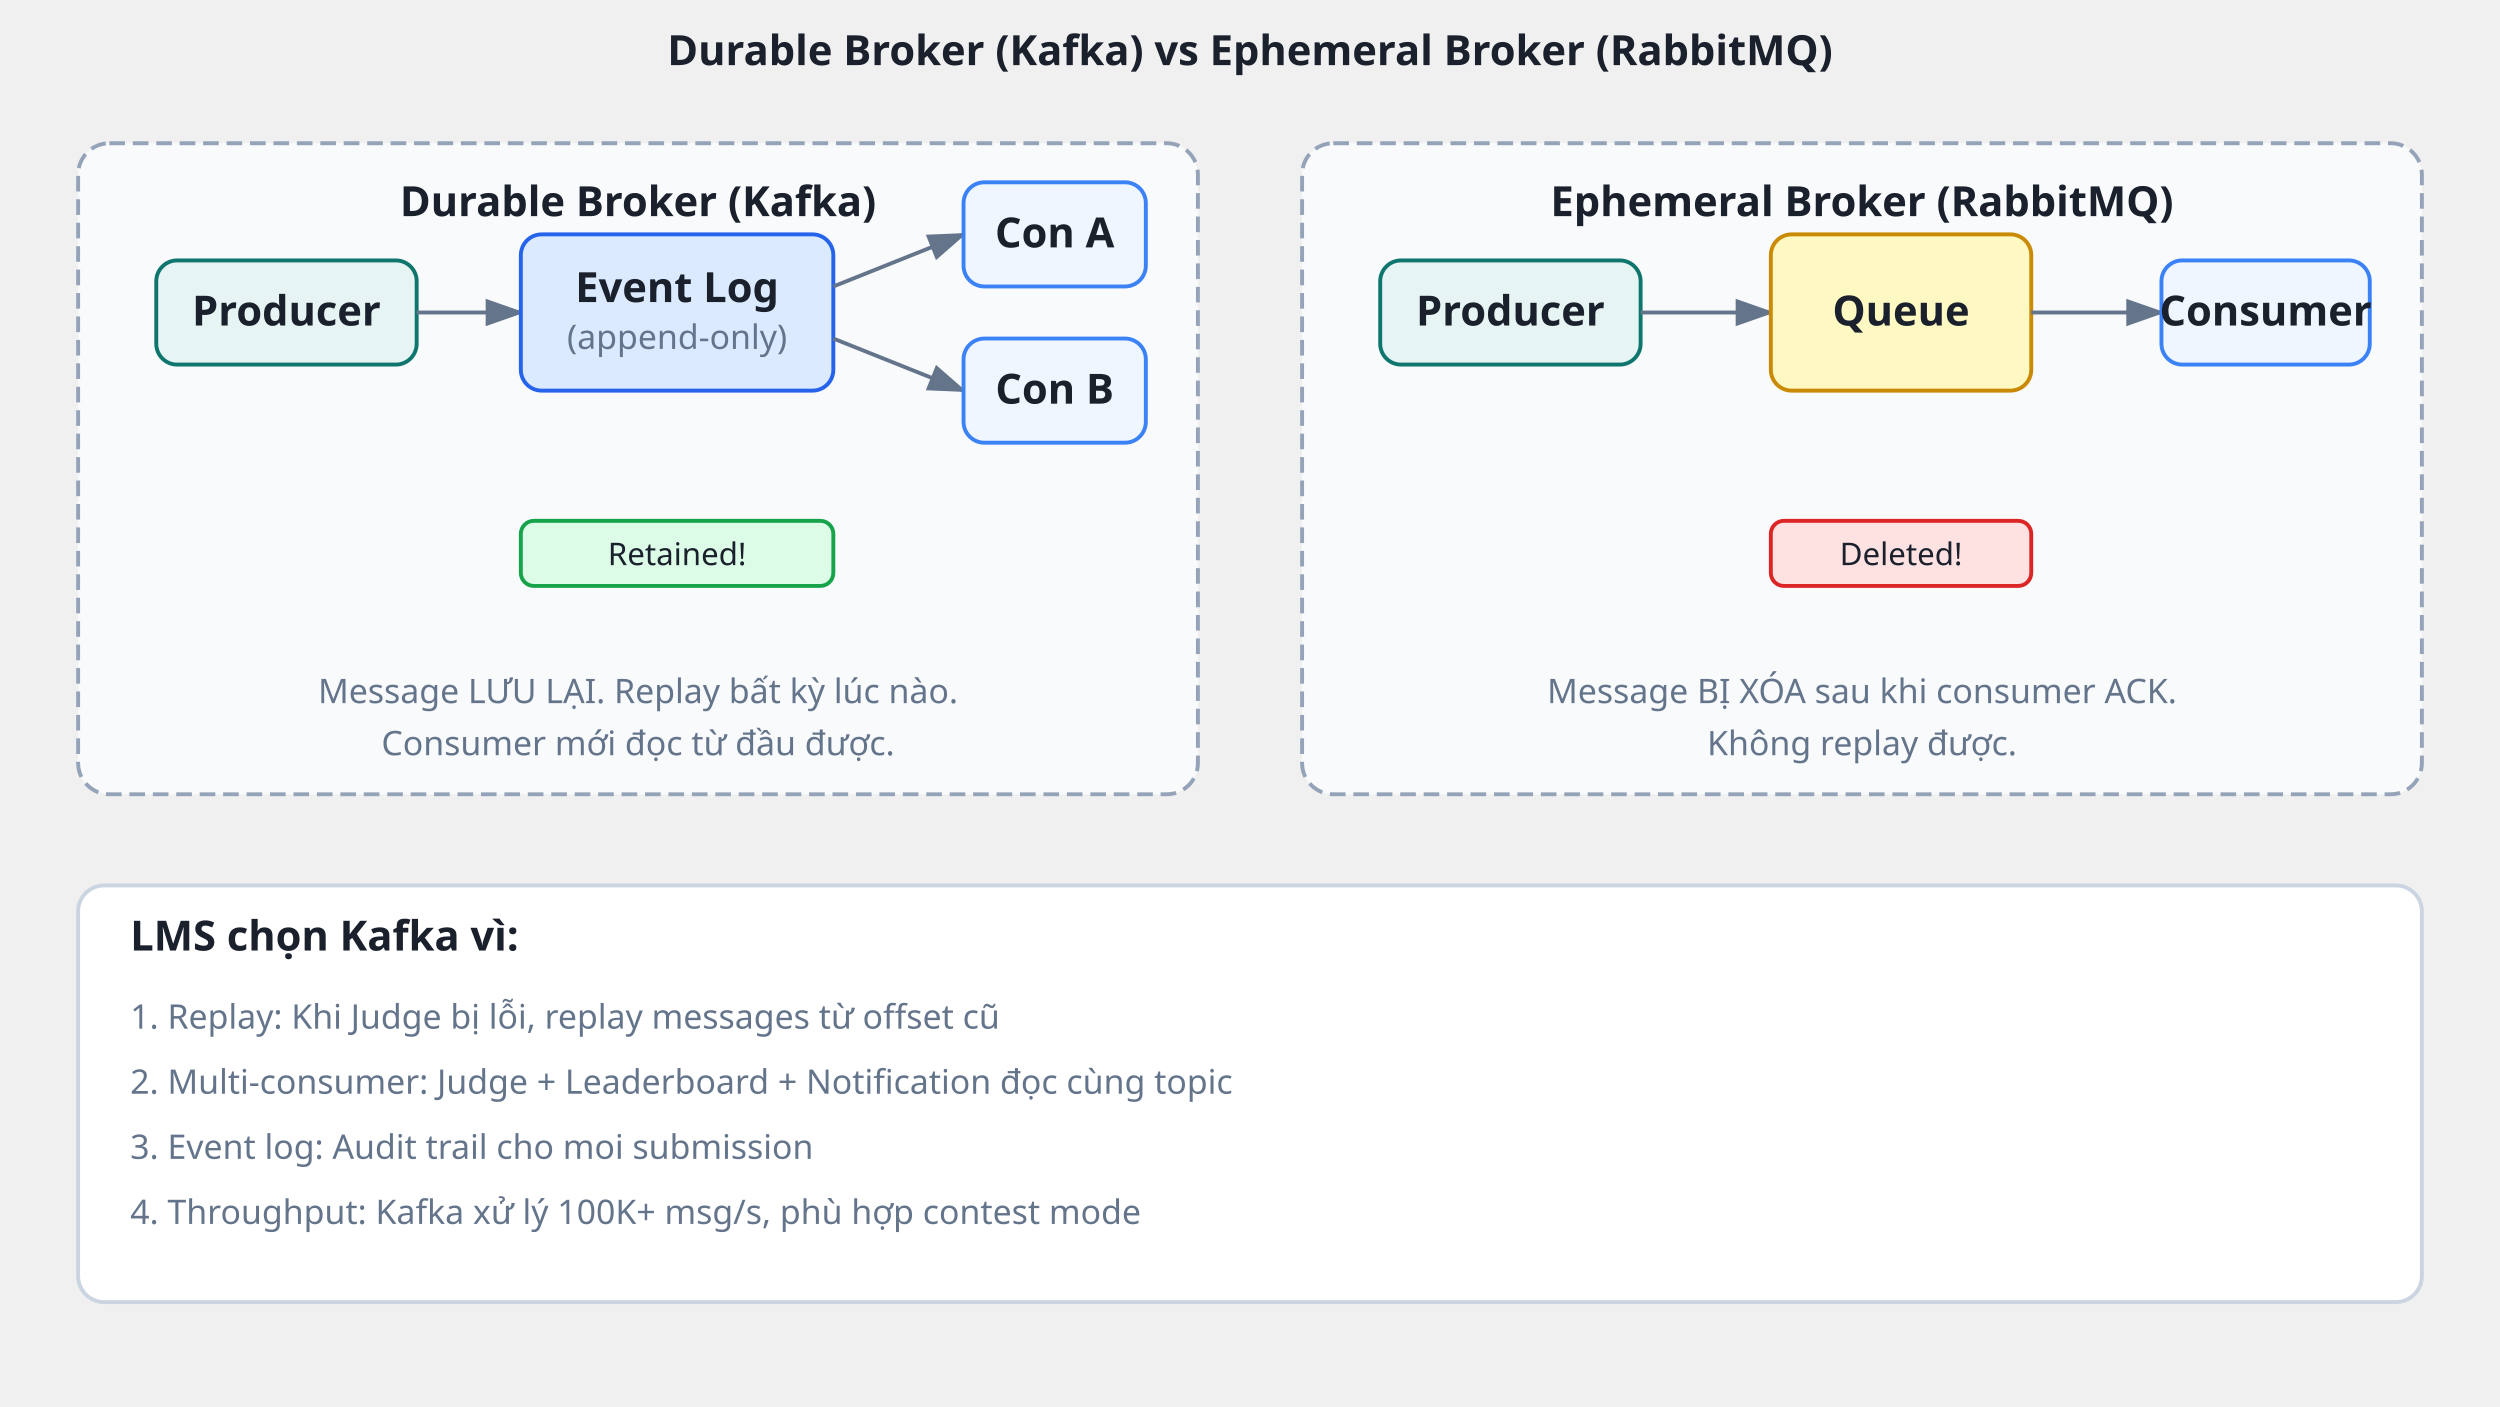
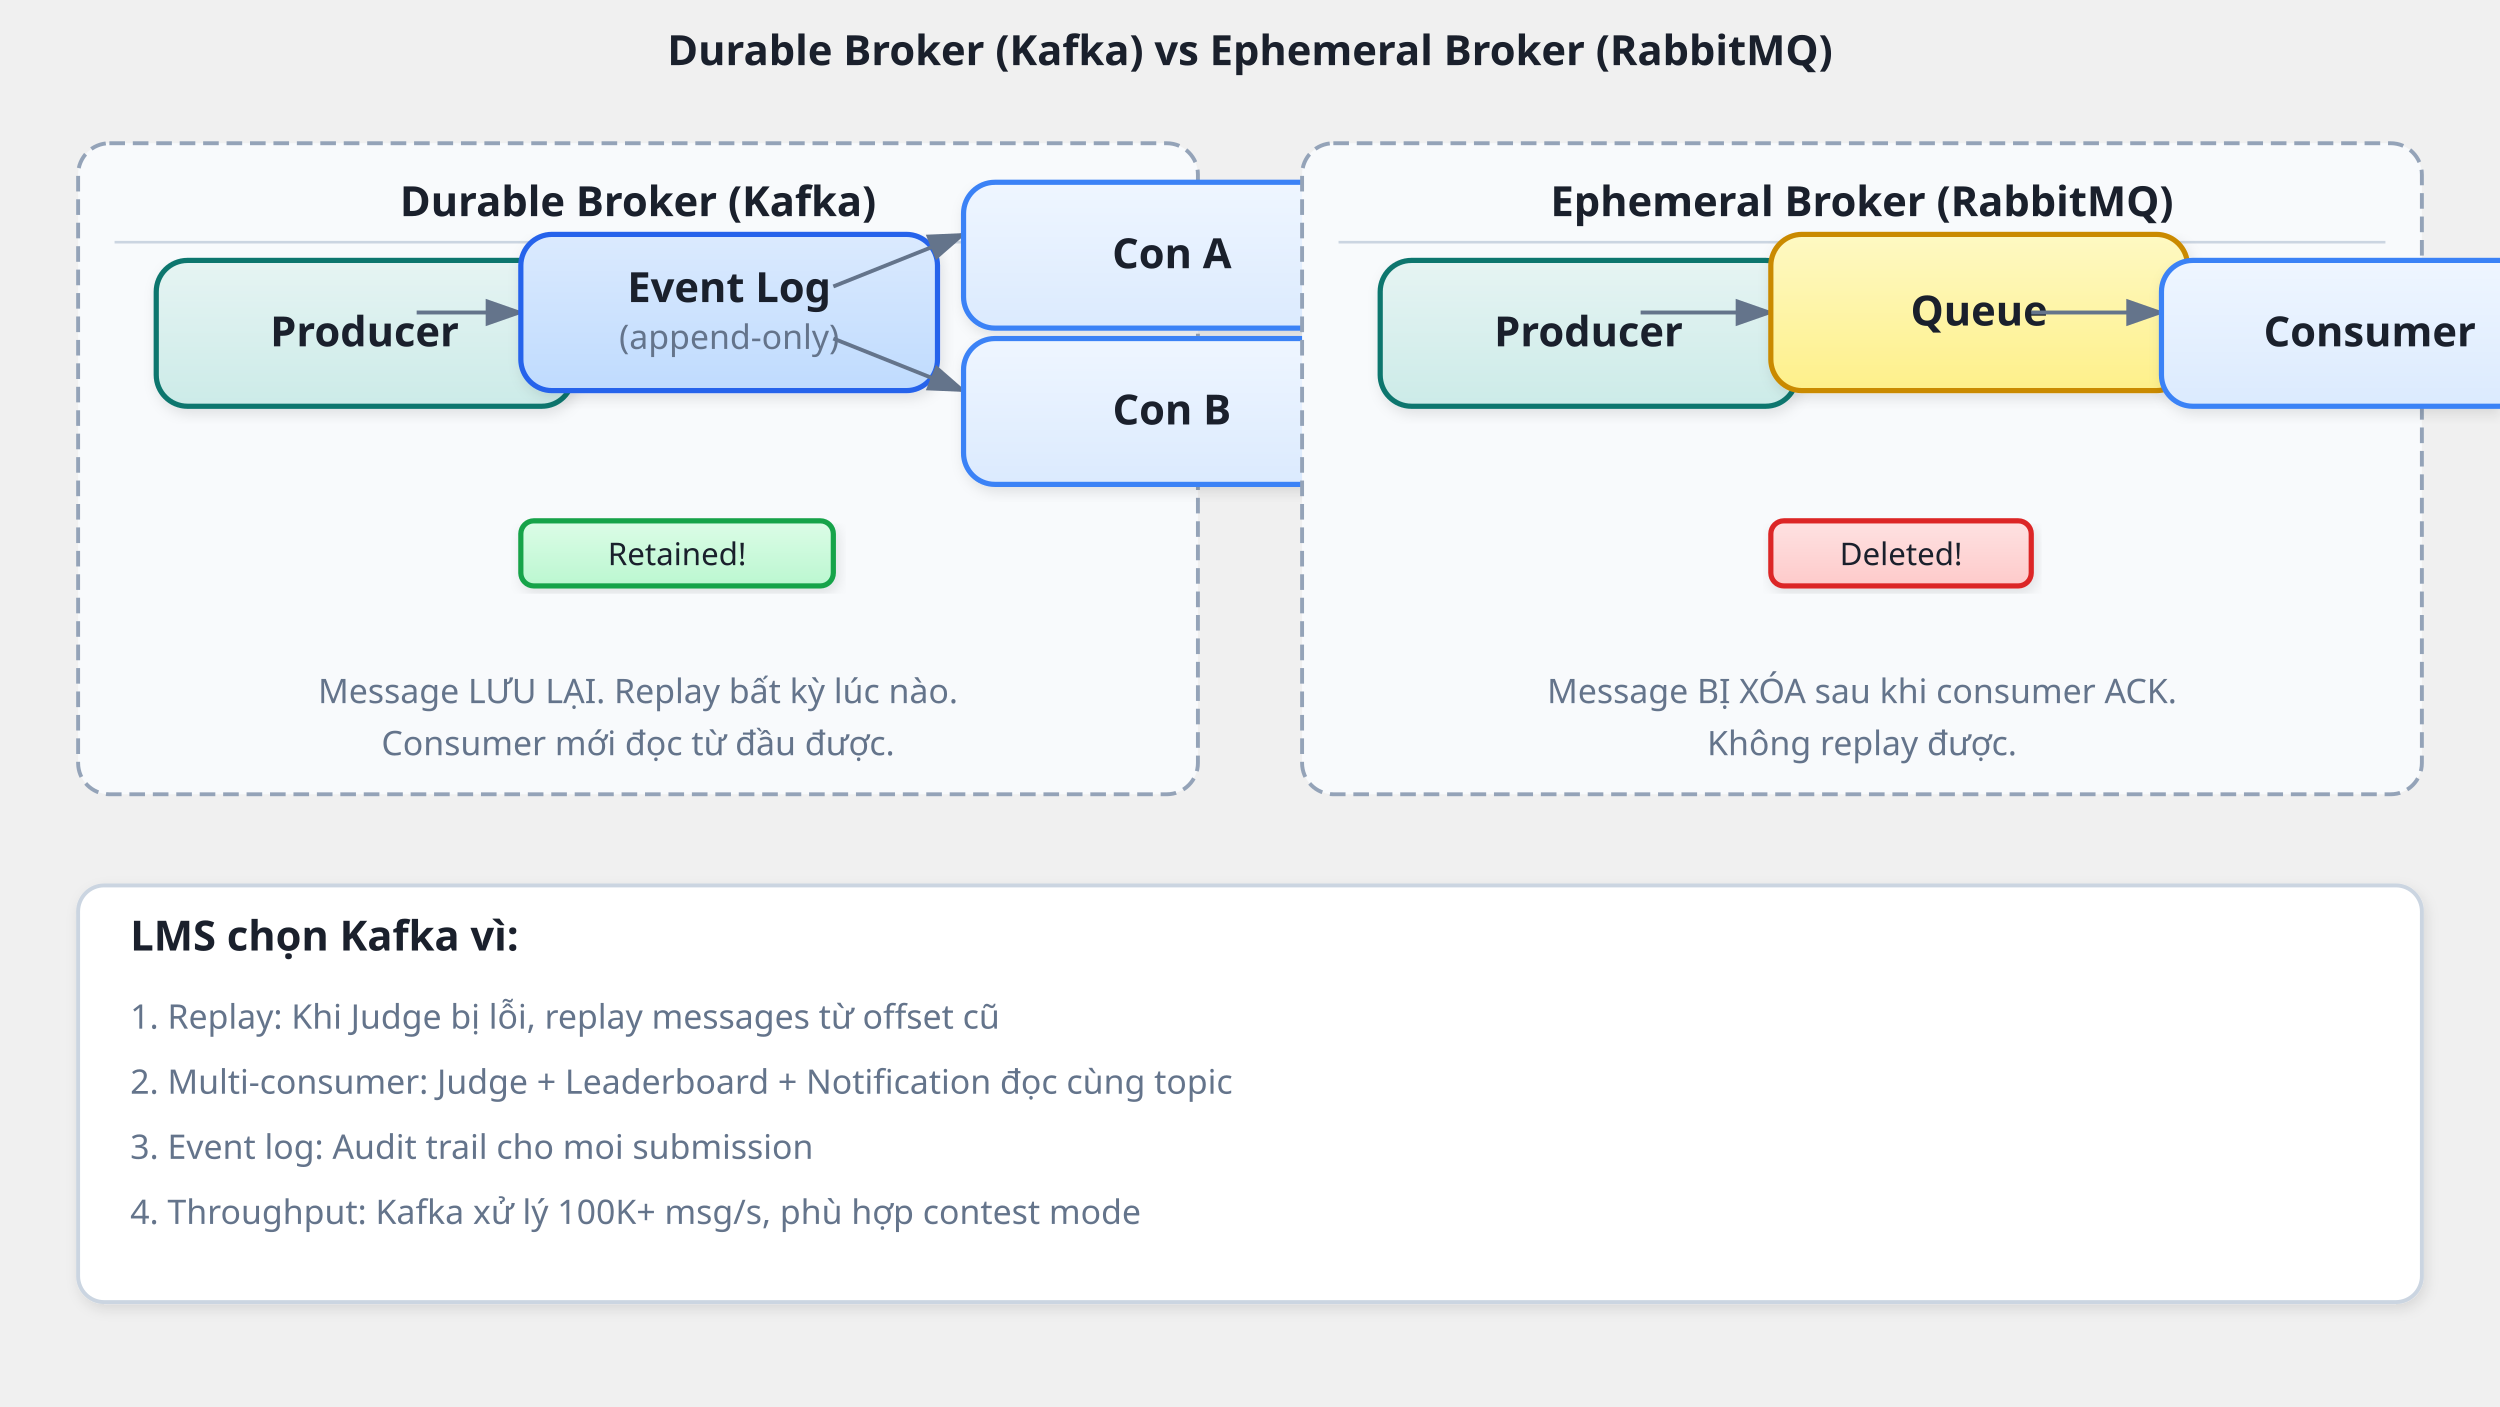
<svg xmlns="http://www.w3.org/2000/svg" viewBox="0 0 960 540" width="100%" height="100%">
  <defs>
    <marker id="arrowhead" markerWidth="10" markerHeight="7" refX="9" refY="3.5" orient="auto">
      <polygon points="0 0, 10 3.5, 0 7" fill="#64748b" />
    </marker>
    <marker id="arrowhead-danger" markerWidth="10" markerHeight="7" refX="9" refY="3.5" orient="auto">
      <polygon points="0 0, 10 3.5, 0 7" fill="#dc2626" />
    </marker>
+     <filter id="shadow" x="-4%" y="-4%" width="108%" height="116%">
+       <feDropShadow dx="1" dy="2" stdDeviation="2.5" flood-color="#0000001a" />
+     </filter>
+     <linearGradient id="grad-service" x1="0" y1="0" x2="0" y2="1">
+       <stop offset="0%" stop-color="#e6f4f3" />
+       <stop offset="100%" stop-color="#ccebe8" />
+     </linearGradient>
+     <linearGradient id="grad-storage" x1="0" y1="0" x2="0" y2="1">
+       <stop offset="0%" stop-color="#dbeafe" />
+       <stop offset="100%" stop-color="#bfdbfe" />
+     </linearGradient>
+     <linearGradient id="grad-event" x1="0" y1="0" x2="0" y2="1">
+       <stop offset="0%" stop-color="#fef9c3" />
+       <stop offset="100%" stop-color="#fef08a" />
+     </linearGradient>
+     <linearGradient id="grad-success" x1="0" y1="0" x2="0" y2="1">
+       <stop offset="0%" stop-color="#dcfce7" />
+       <stop offset="100%" stop-color="#bbf7d0" />
+     </linearGradient>
+     <linearGradient id="grad-danger" x1="0" y1="0" x2="0" y2="1">
+       <stop offset="0%" stop-color="#fee2e2" />
+       <stop offset="100%" stop-color="#fecaca" />
+     </linearGradient>
+     <linearGradient id="grad-warning" x1="0" y1="0" x2="0" y2="1">
+       <stop offset="0%" stop-color="#fff7ed" />
+       <stop offset="100%" stop-color="#ffedd5" />
+     </linearGradient>
+     <linearGradient id="grad-info" x1="0" y1="0" x2="0" y2="1">
+       <stop offset="0%" stop-color="#eff6ff" />
+       <stop offset="100%" stop-color="#dbeafe" />
+     </linearGradient>
+     <linearGradient id="grad-highlight" x1="0" y1="0" x2="0" y2="1">
+       <stop offset="0%" stop-color="#f5f3ff" />
+       <stop offset="100%" stop-color="#ede9fe" />
+     </linearGradient>
+     <linearGradient id="grad-legacy" x1="0" y1="0" x2="0" y2="1">
+       <stop offset="0%" stop-color="#f3f4f6" />
+       <stop offset="100%" stop-color="#e5e7eb" />
+     </linearGradient>
  </defs>
  <style>
    text {
      font-family: 'Segoe UI', system-ui, -apple-system, sans-serif;
      font-size: 14px;
      fill: #1a202c;
    }
-     .title { font-weight: bold; font-size: 16px; }
+     .title { font-weight: 600; font-size: 16px; }
    .small { font-size: 12px; }
    .subtitle { font-size: 13px; fill: #64748b; }
    .mono { font-family: 'Consolas', 'DejaVu Sans Mono', monospace; font-size: 12px; }

    .cluster { fill: #f8fafc; stroke: #94a3b8; stroke-width: 1.5; stroke-dasharray: 6 3; }
-     .service { fill: #e6f4f3; stroke: #0f766e; stroke-width: 1.5; }
-     .storage { fill: #dbeafe; stroke: #2563eb; stroke-width: 1.5; }
-     .event   { fill: #fef9c3;   stroke: #ca8a04;   stroke-width: 1.5; }
-     .success { fill: #dcfce7; stroke: #16a34a; stroke-width: 1.5; }
-     .danger  { fill: #fee2e2;  stroke: #dc2626;  stroke-width: 1.5; }
-     .warning { fill: #fff7ed; stroke: #ea580c; stroke-width: 1.5; }
-     .info    { fill: #eff6ff;    stroke: #3b82f6;    stroke-width: 1.5; }
-     .highlight { fill: #f5f3ff; stroke: #7c3aed; stroke-width: 1.5; }
-     .legacy  { fill: #f3f4f6;  stroke: #9ca3af;  stroke-width: 1.5; }
-     .note    { fill: #ffffff;     stroke: #cbd5e1;   stroke-width: 1.5; }
-     .step    { fill: #ffffff;     stroke: #94a3b8;         stroke-width: 1.5; }
+     .service { fill: url(#grad-service); stroke: #0f766e; stroke-width: 2.0; filter: url(#shadow); }
+     .storage { fill: url(#grad-storage); stroke: #2563eb; stroke-width: 2.0; filter: url(#shadow); }
+     .event   { fill: url(#grad-event);   stroke: #ca8a04;   stroke-width: 2.0; filter: url(#shadow); }
+     .success { fill: url(#grad-success); stroke: #16a34a; stroke-width: 2.0; filter: url(#shadow); }
+     .danger  { fill: url(#grad-danger);  stroke: #dc2626;  stroke-width: 2.0; filter: url(#shadow); }
+     .warning { fill: url(#grad-warning); stroke: #ea580c; stroke-width: 2.0; filter: url(#shadow); }
+     .info    { fill: url(#grad-info);    stroke: #3b82f6;    stroke-width: 2.0; filter: url(#shadow); }
+     .highlight { fill: url(#grad-highlight); stroke: #7c3aed; stroke-width: 2.0; filter: url(#shadow); }
+     .legacy  { fill: url(#grad-legacy);  stroke: #9ca3af;  stroke-width: 1.5; filter: url(#shadow); }
+     .note    { fill: #ffffff;    stroke: #cbd5e1;   stroke-width: 1.5; filter: url(#shadow); }
+     .step    { fill: #ffffff;    stroke: #94a3b8;         stroke-width: 1.5; filter: url(#shadow); }
+ 
+     .service-flat { fill: #e6f4f3; stroke: #0f766e; stroke-width: 1.5; }
+     .storage-flat { fill: #dbeafe; stroke: #2563eb; stroke-width: 1.5; }
+     .event-flat   { fill: #fef9c3;   stroke: #ca8a04;   stroke-width: 1.5; }

    .arrow {
      stroke: #64748b; stroke-width: 1.5; fill: none;
      marker-end: url(#arrowhead);
    }
    .arrow-dashed {
      stroke: #64748b; stroke-width: 1.5; fill: none;
      stroke-dasharray: 6 3; marker-end: url(#arrowhead);
    }
    .arrow-danger {
-       stroke: #dc2626; stroke-width: 2; fill: none;
+       stroke: #dc2626; stroke-width: 2.0; fill: none;
      marker-end: url(#arrowhead-danger);
    }
-     .arrow-bg { fill: #ffffff; opacity: 0.9; }
+     .arrow-bg { fill: #ffffff; opacity: 0.92; }
    .lifeline {
-       stroke: #94a3b8; stroke-width: 1;
+       stroke: #94a3b8; stroke-width: 1.0;
      stroke-dasharray: 4 3; fill: none;
+     }
+     .separator {
+       stroke: #cbd5e1; stroke-width: 1.0;
    }
  </style>
  <text x="480" y="25" text-anchor="middle" class="title">Durable Broker (Kafka) vs Ephemeral Broker (RabbitMQ)</text>
  <rect x="30" y="55" width="430" height="250" rx="12" class="cluster" />
  <text x="245.0" y="83" text-anchor="middle" class="title">Durable Broker (Kafka)</text>
-   <rect x="60" y="100" width="100" height="40" rx="8" class="service" />
-   <text x="110.0" y="125.0" text-anchor="middle" class="title">Producer</text>
+   <line x1="44" y1="93" x2="446" y2="93" class="separator" />
+   <rect x="60" y="100" width="160" height="56" rx="12" class="service" />
+   <text x="140.0" y="133.0" text-anchor="middle" class="title">Producer</text>
  <path d="M 160 120 L 200 120" class="arrow" />
-   <rect x="200" y="90" width="120" height="60" rx="8" class="storage" />
-   <text x="260.0" y="116.0" text-anchor="middle" class="title">Event Log</text>
-   <text x="260.0" y="134.0" text-anchor="middle" class="subtitle">(append-only)</text>
+   <rect x="200" y="90" width="160" height="60" rx="12" class="storage" />
+   <text x="280.0" y="116.0" text-anchor="middle" class="title">Event Log</text>
+   <text x="280.0" y="134.0" text-anchor="middle" class="subtitle">(append-only)</text>
  <path d="M 320 110 L 370 90" class="arrow" />
  <path d="M 320 130 L 370 150" class="arrow" />
-   <rect x="370" y="70" width="70" height="40" rx="8" class="info" />
-   <text x="405.0" y="95.0" text-anchor="middle" class="title">Con A</text>
-   <rect x="370" y="130" width="70" height="40" rx="8" class="info" />
-   <text x="405.0" y="155.0" text-anchor="middle" class="title">Con B</text>
+   <rect x="370" y="70" width="160" height="56" rx="12" class="info" />
+   <text x="450.0" y="103.0" text-anchor="middle" class="title">Con A</text>
+   <rect x="370" y="130" width="160" height="56" rx="12" class="info" />
+   <text x="450.0" y="163.0" text-anchor="middle" class="title">Con B</text>
  <rect x="200" y="200" width="120" height="25" rx="5" class="success" />
  <text x="260" y="217" text-anchor="middle" class="small">Retained!</text>
  <text x="245" y="270" text-anchor="middle" class="subtitle">Message LƯU LẠI. Replay bất kỳ lúc nào.</text>
  <text x="245" y="290" text-anchor="middle" class="subtitle">Consumer mới đọc từ đầu được.</text>
  <rect x="500" y="55" width="430" height="250" rx="12" class="cluster" />
  <text x="715.0" y="83" text-anchor="middle" class="title">Ephemeral Broker (RabbitMQ)</text>
-   <rect x="530" y="100" width="100" height="40" rx="8" class="service" />
-   <text x="580.0" y="125.0" text-anchor="middle" class="title">Producer</text>
+   <line x1="514" y1="93" x2="916" y2="93" class="separator" />
+   <rect x="530" y="100" width="160" height="56" rx="12" class="service" />
+   <text x="610.0" y="133.0" text-anchor="middle" class="title">Producer</text>
  <path d="M 630 120 L 680 120" class="arrow" />
-   <rect x="680" y="90" width="100" height="60" rx="8" class="event" />
-   <text x="730.0" y="125.0" text-anchor="middle" class="title">Queue</text>
+   <rect x="680" y="90" width="160" height="60" rx="12" class="event" />
+   <text x="760.0" y="125.0" text-anchor="middle" class="title">Queue</text>
  <path d="M 780 120 L 830 120" class="arrow" />
-   <rect x="830" y="100" width="80" height="40" rx="8" class="info" />
-   <text x="870.0" y="125.0" text-anchor="middle" class="title">Consumer</text>
+   <rect x="830" y="100" width="160" height="56" rx="12" class="info" />
+   <text x="910.0" y="133.0" text-anchor="middle" class="title">Consumer</text>
  <rect x="680" y="200" width="100" height="25" rx="5" class="danger" />
  <text x="730" y="217" text-anchor="middle" class="small">Deleted!</text>
  <text x="715" y="270" text-anchor="middle" class="subtitle">Message BỊ XÓA sau khi consumer ACK.</text>
  <text x="715" y="290" text-anchor="middle" class="subtitle">Không replay được.</text>
  <rect x="30" y="340" width="900" height="160" rx="10" class="note" />
  <text x="50" y="365" class="title">LMS chọn Kafka vì:</text>
  <text x="50" y="395" class="subtitle">1. Replay: Khi Judge bị lỗi, replay messages từ offset cũ</text>
  <text x="50" y="420" class="subtitle">2. Multi-consumer: Judge + Leaderboard + Notification đọc cùng topic</text>
  <text x="50" y="445" class="subtitle">3. Event log: Audit trail cho moi submission</text>
  <text x="50" y="470" class="subtitle">4. Throughput: Kafka xử lý 100K+ msg/s, phù hợp contest mode</text>
</svg>
